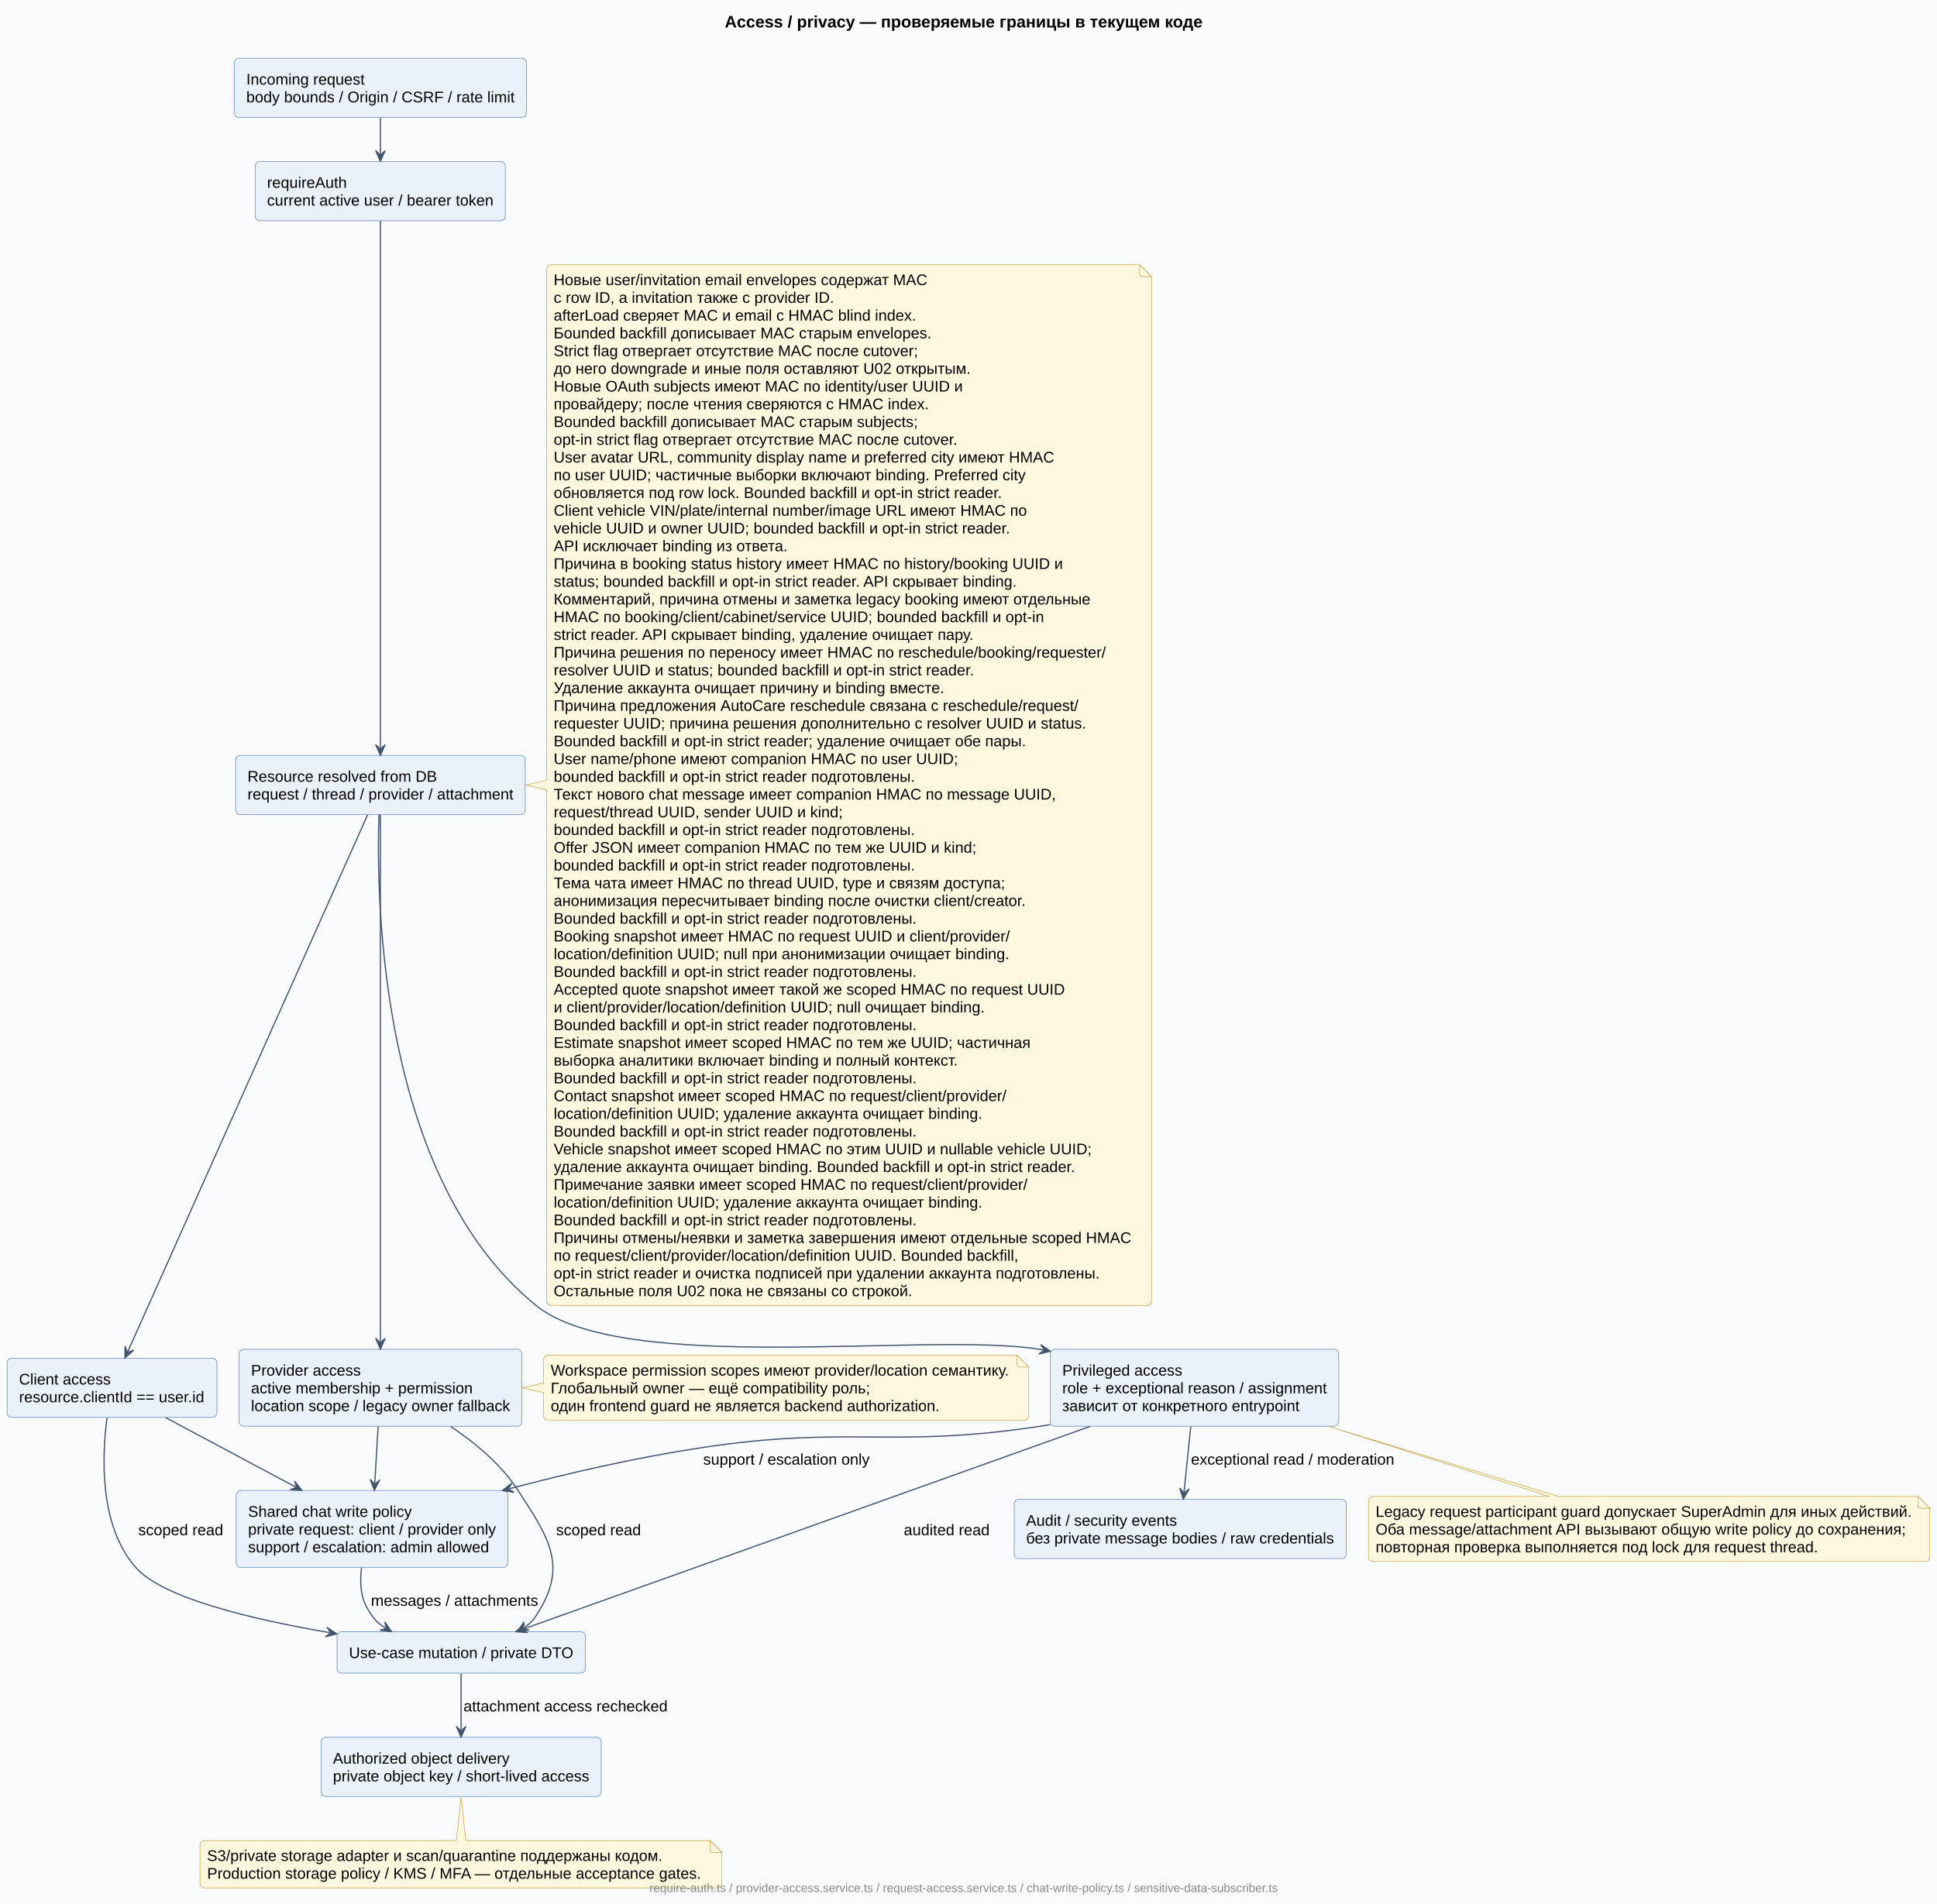
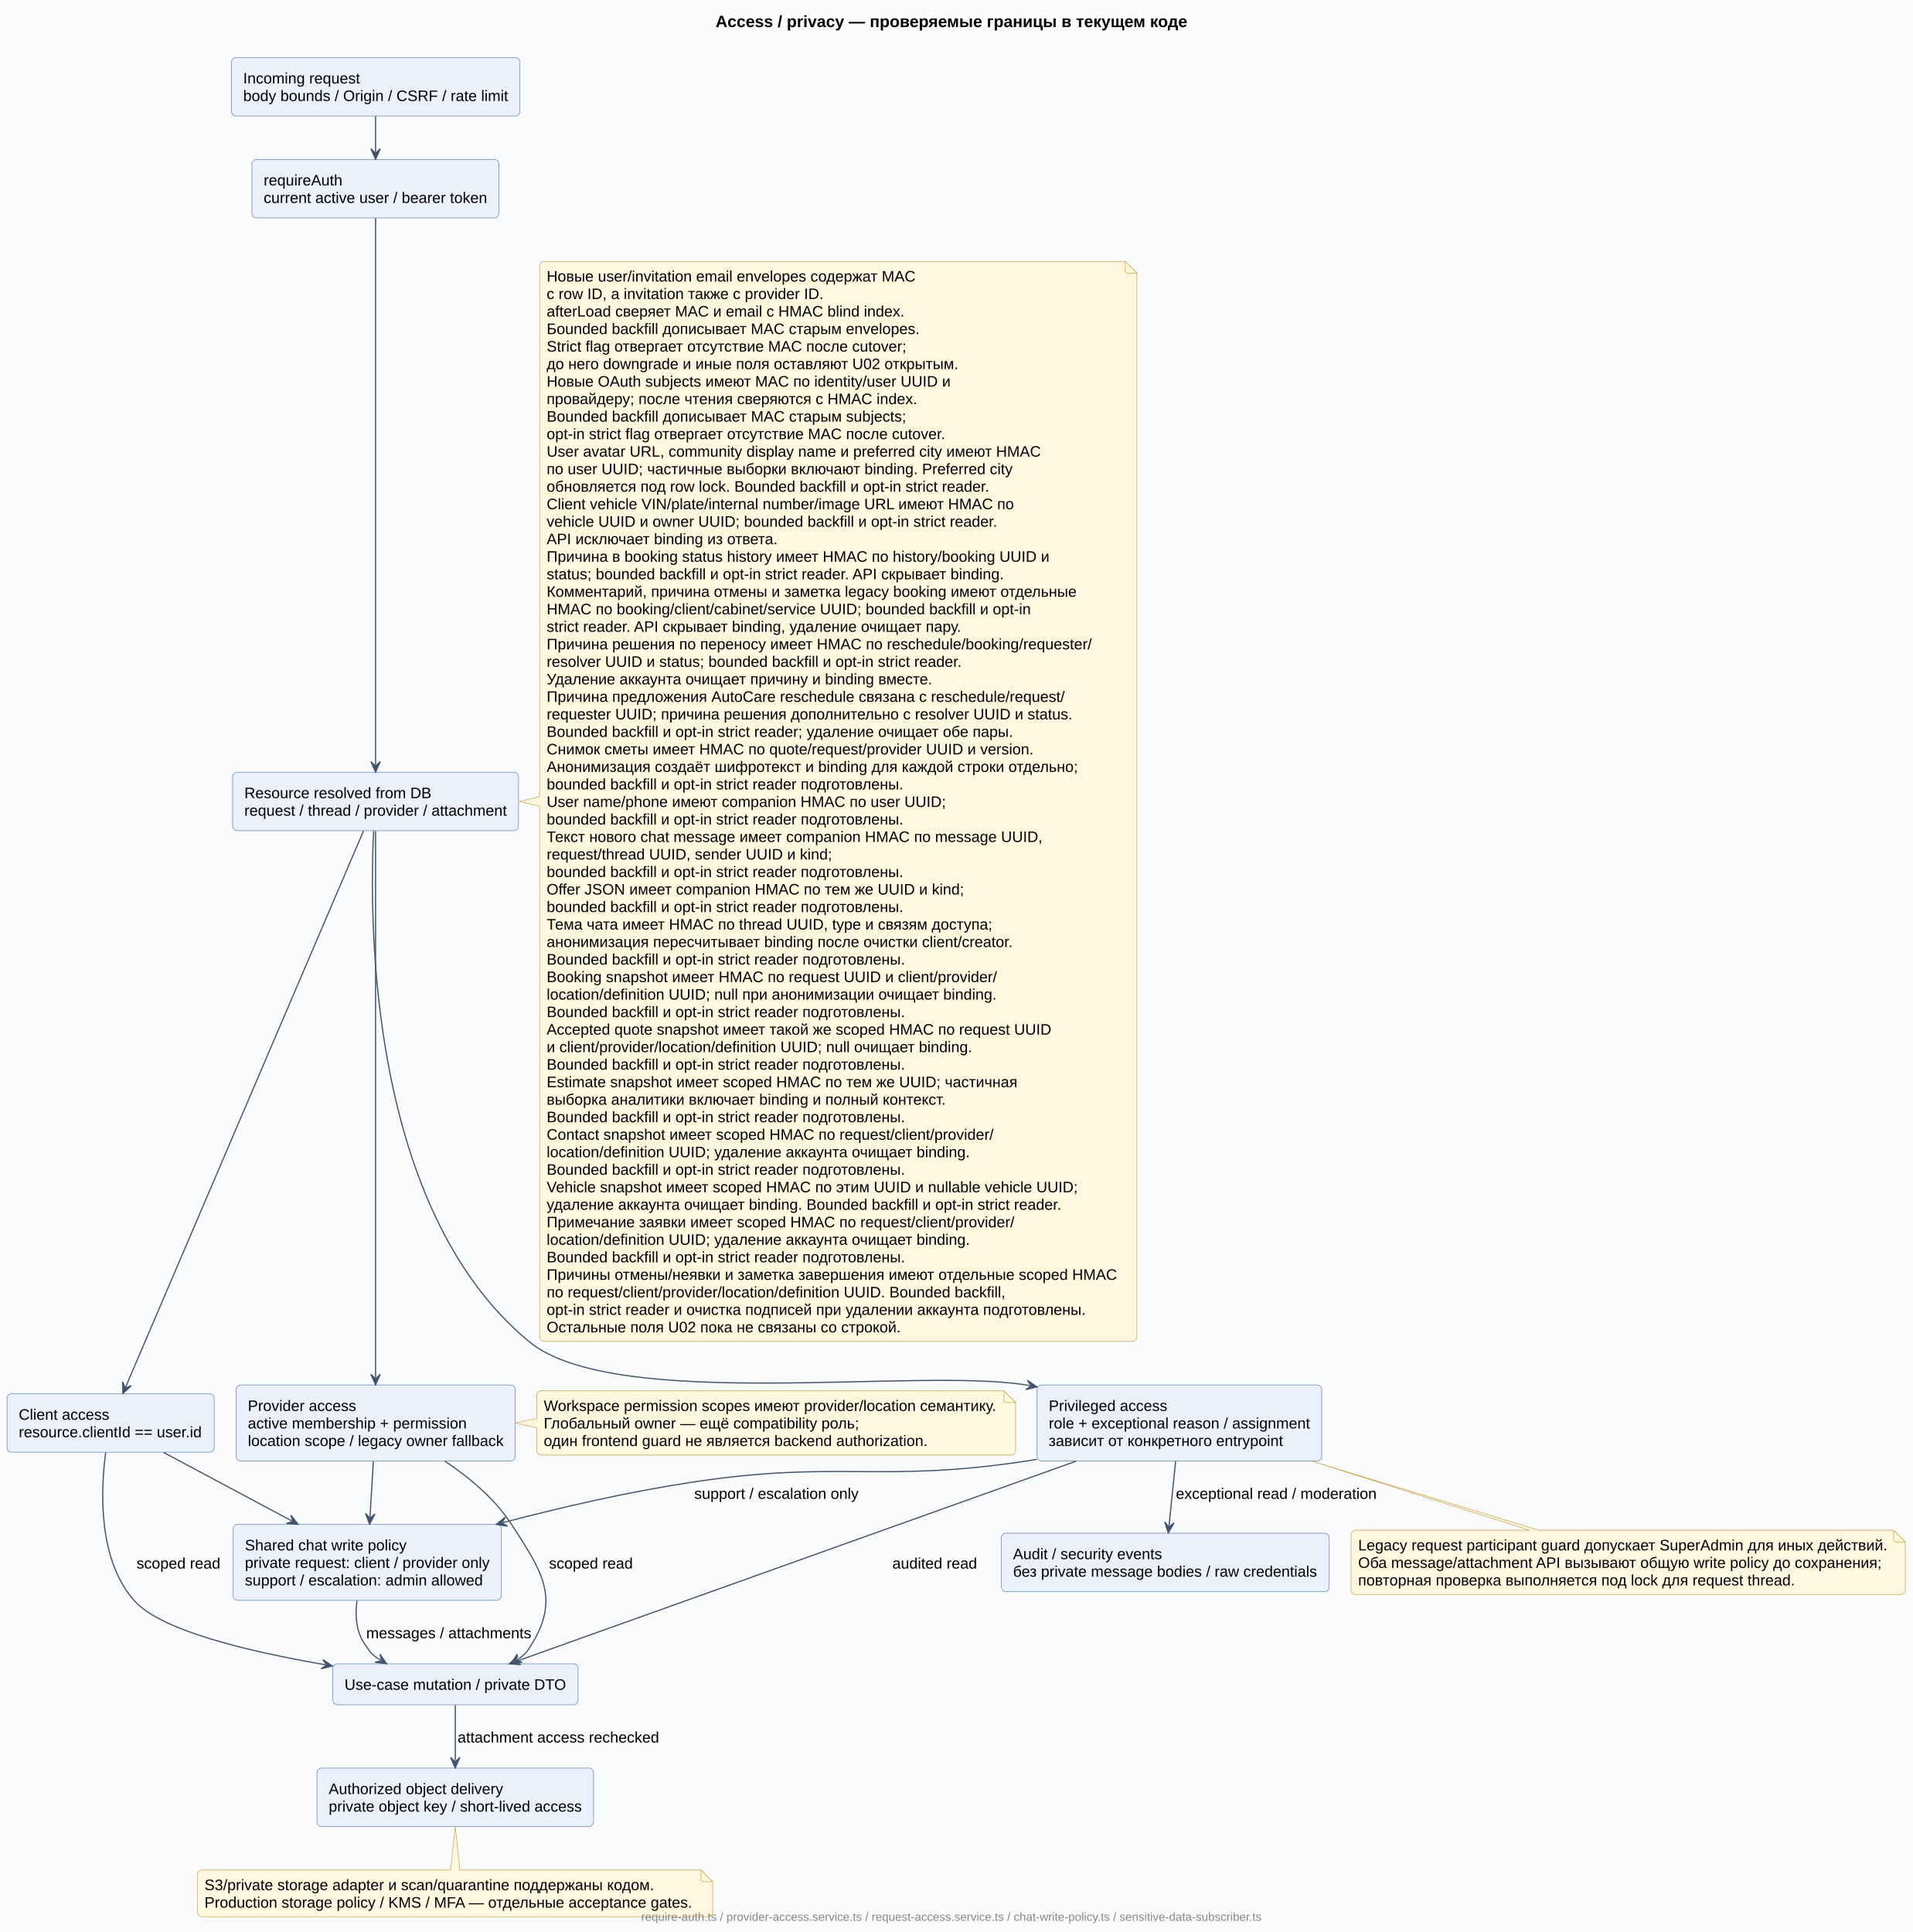
- <svg xmlns="http://www.w3.org/2000/svg" contentStyleType="text/css" data-diagram-type="DESCRIPTION" height="1604px" preserveAspectRatio="none" style="width:1632px;height:1604px;background:#FAFBFD;" version="1.1" viewBox="0 0 1632 1604" width="1632px" zoomAndPan="magnify">
+ <svg xmlns="http://www.w3.org/2000/svg" contentStyleType="text/css" data-diagram-type="DESCRIPTION" height="1649px" preserveAspectRatio="none" style="width:1632px;height:1649px;background:#FAFBFD;" version="1.1" viewBox="0 0 1632 1649" width="1632px" zoomAndPan="magnify">
  <defs />
  <g>
-     <rect fill="#FAFBFD" height="1604" style="stroke:none;stroke-width:1;" width="1632" x="0" y="0" />
+     <rect fill="#FAFBFD" height="1649" style="stroke:none;stroke-width:1;" width="1632" x="0" y="0" />
    <g class="title" data-source-line="2">
      <text fill="#000000" font-family="Arial" font-size="14" font-weight="bold" lengthAdjust="spacing" textLength="403.662" x="610.669" y="23.132">Access / privacy — проверяемые границы в текущем коде</text>
    </g>
    <g class="entity" data-qualified-name="Input" data-source-line="4" id="ent0002">
      <rect fill="#EAF1FB" height="49.898" rx="4" ry="4" style="stroke:#6585B5;stroke-width:0.5;" width="246.142" x="197.5" y="49.099" />
      <text fill="#000000" font-family="Arial" font-size="13" lengthAdjust="spacing" textLength="99.722" x="207.5" y="71.293">Incoming request</text>
      <text fill="#000000" font-family="Arial" font-size="13" lengthAdjust="spacing" textLength="226.142" x="207.5" y="86.241">body bounds / Origin / CSRF / rate limit</text>
    </g>
    <g class="entity" data-qualified-name="Auth" data-source-line="5" id="ent0003">
      <rect fill="#EAF1FB" height="49.898" rx="4" ry="4" style="stroke:#6585B5;stroke-width:0.5;" width="210.76" x="215" y="136.099" />
      <text fill="#000000" font-family="Arial" font-size="13" lengthAdjust="spacing" textLength="67.209" x="225" y="158.292">requireAuth</text>
      <text fill="#000000" font-family="Arial" font-size="13" lengthAdjust="spacing" textLength="190.76" x="225" y="173.241">current active user / bearer token</text>
    </g>
    <g class="entity" data-qualified-name="Resource" data-source-line="6" id="ent0004">
-       <rect fill="#EAF1FB" height="49.898" rx="4" ry="4" style="stroke:#6585B5;stroke-width:0.5;" width="244.009" x="198.5" y="636.599" />
-       <text fill="#000000" font-family="Arial" font-size="13" lengthAdjust="spacing" textLength="159.669" x="208.5" y="658.793">Resource resolved from DB</text>
-       <text fill="#000000" font-family="Arial" font-size="13" lengthAdjust="spacing" textLength="224.009" x="208.5" y="673.741">request / thread / provider / attachment</text>
+       <rect fill="#EAF1FB" height="49.898" rx="4" ry="4" style="stroke:#6585B5;stroke-width:0.5;" width="244.009" x="198.5" y="659.099" />
+       <text fill="#000000" font-family="Arial" font-size="13" lengthAdjust="spacing" textLength="159.669" x="208.5" y="681.293">Resource resolved from DB</text>
+       <text fill="#000000" font-family="Arial" font-size="13" lengthAdjust="spacing" textLength="224.009" x="208.5" y="696.241">request / thread / provider / attachment</text>
    </g>
    <g class="entity" data-qualified-name="Client" data-source-line="7" id="ent0005">
-       <rect fill="#EAF1FB" height="49.898" rx="4" ry="4" style="stroke:#6585B5;stroke-width:0.5;" width="176.806" x="6" y="1144.599" />
-       <text fill="#000000" font-family="Arial" font-size="13" lengthAdjust="spacing" textLength="77.308" x="16" y="1166.793">Client access</text>
-       <text fill="#000000" font-family="Arial" font-size="13" lengthAdjust="spacing" textLength="156.806" x="16" y="1181.741">resource.clientId == user.id</text>
+       <rect fill="#EAF1FB" height="49.898" rx="4" ry="4" style="stroke:#6585B5;stroke-width:0.5;" width="176.806" x="6" y="1189.599" />
+       <text fill="#000000" font-family="Arial" font-size="13" lengthAdjust="spacing" textLength="77.308" x="16" y="1211.793">Client access</text>
+       <text fill="#000000" font-family="Arial" font-size="13" lengthAdjust="spacing" textLength="156.806" x="16" y="1226.741">resource.clientId == user.id</text>
    </g>
    <g class="entity" data-qualified-name="Provider" data-source-line="8" id="ent0006">
-       <rect fill="#EAF1FB" height="64.846" rx="4" ry="4" style="stroke:#6585B5;stroke-width:0.5;" width="238.232" x="201.5" y="1137.099" />
-       <text fill="#000000" font-family="Arial" font-size="13" lengthAdjust="spacing" textLength="92.479" x="211.5" y="1159.293">Provider access</text>
-       <text fill="#000000" font-family="Arial" font-size="13" lengthAdjust="spacing" textLength="186.767" x="211.5" y="1174.241">active membership + permission</text>
-       <text fill="#000000" font-family="Arial" font-size="13" lengthAdjust="spacing" textLength="218.232" x="211.5" y="1189.19">location scope / legacy owner fallback</text>
+       <rect fill="#EAF1FB" height="64.846" rx="4" ry="4" style="stroke:#6585B5;stroke-width:0.5;" width="238.232" x="201.5" y="1182.099" />
+       <text fill="#000000" font-family="Arial" font-size="13" lengthAdjust="spacing" textLength="92.479" x="211.5" y="1204.293">Provider access</text>
+       <text fill="#000000" font-family="Arial" font-size="13" lengthAdjust="spacing" textLength="186.767" x="211.5" y="1219.241">active membership + permission</text>
+       <text fill="#000000" font-family="Arial" font-size="13" lengthAdjust="spacing" textLength="218.232" x="211.5" y="1234.19">location scope / legacy owner fallback</text>
    </g>
    <g class="entity" data-qualified-name="Admin" data-source-line="9" id="ent0007">
-       <rect fill="#EAF1FB" height="64.846" rx="4" ry="4" style="stroke:#6585B5;stroke-width:0.5;" width="242.936" x="885" y="1137.099" />
-       <text fill="#000000" font-family="Arial" font-size="13" lengthAdjust="spacing" textLength="101.156" x="895" y="1159.293">Privileged access</text>
-       <text fill="#000000" font-family="Arial" font-size="13" lengthAdjust="spacing" textLength="222.936" x="895" y="1174.241">role + exceptional reason / assignment</text>
-       <text fill="#000000" font-family="Arial" font-size="13" lengthAdjust="spacing" textLength="200.764" x="895" y="1189.19">зависит от конкретного entrypoint</text>
+       <rect fill="#EAF1FB" height="64.846" rx="4" ry="4" style="stroke:#6585B5;stroke-width:0.5;" width="242.936" x="885" y="1182.099" />
+       <text fill="#000000" font-family="Arial" font-size="13" lengthAdjust="spacing" textLength="101.156" x="895" y="1204.293">Privileged access</text>
+       <text fill="#000000" font-family="Arial" font-size="13" lengthAdjust="spacing" textLength="222.936" x="895" y="1219.241">role + exceptional reason / assignment</text>
+       <text fill="#000000" font-family="Arial" font-size="13" lengthAdjust="spacing" textLength="200.764" x="895" y="1234.19">зависит от конкретного entrypoint</text>
    </g>
    <g class="entity" data-qualified-name="ChatWrite" data-source-line="10" id="ent0008">
-       <rect fill="#EAF1FB" height="64.846" rx="4" ry="4" style="stroke:#6585B5;stroke-width:0.5;" width="228.825" x="199" y="1256.099" />
-       <text fill="#000000" font-family="Arial" font-size="13" lengthAdjust="spacing" textLength="138.011" x="209" y="1278.293">Shared chat write policy</text>
-       <text fill="#000000" font-family="Arial" font-size="13" lengthAdjust="spacing" textLength="208.825" x="209" y="1293.241">private request: client / provider only</text>
-       <text fill="#000000" font-family="Arial" font-size="13" lengthAdjust="spacing" textLength="203.061" x="209" y="1308.19">support / escalation: admin allowed</text>
+       <rect fill="#EAF1FB" height="64.846" rx="4" ry="4" style="stroke:#6585B5;stroke-width:0.5;" width="228.825" x="199" y="1301.099" />
+       <text fill="#000000" font-family="Arial" font-size="13" lengthAdjust="spacing" textLength="138.011" x="209" y="1323.293">Shared chat write policy</text>
+       <text fill="#000000" font-family="Arial" font-size="13" lengthAdjust="spacing" textLength="208.825" x="209" y="1338.241">private request: client / provider only</text>
+       <text fill="#000000" font-family="Arial" font-size="13" lengthAdjust="spacing" textLength="203.061" x="209" y="1353.19">support / escalation: admin allowed</text>
    </g>
    <g class="entity" data-qualified-name="Result" data-source-line="11" id="ent0009">
-       <rect fill="#EAF1FB" height="34.949" rx="4" ry="4" style="stroke:#6585B5;stroke-width:0.5;" width="209.287" x="284" y="1375.099" />
-       <text fill="#000000" font-family="Arial" font-size="13" lengthAdjust="spacing" textLength="189.287" x="294" y="1397.293">Use-case mutation / private DTO</text>
+       <rect fill="#EAF1FB" height="34.949" rx="4" ry="4" style="stroke:#6585B5;stroke-width:0.5;" width="209.287" x="284" y="1420.099" />
+       <text fill="#000000" font-family="Arial" font-size="13" lengthAdjust="spacing" textLength="189.287" x="294" y="1442.293">Use-case mutation / private DTO</text>
    </g>
    <g class="entity" data-qualified-name="Object" data-source-line="12" id="ent0010">
-       <rect fill="#EAF1FB" height="49.898" rx="4" ry="4" style="stroke:#6585B5;stroke-width:0.5;" width="236.036" x="270.5" y="1464.099" />
-       <text fill="#000000" font-family="Arial" font-size="13" lengthAdjust="spacing" textLength="148.859" x="280.5" y="1486.293">Authorized object delivery</text>
-       <text fill="#000000" font-family="Arial" font-size="13" lengthAdjust="spacing" textLength="216.036" x="280.5" y="1501.241">private object key / short-lived access</text>
+       <rect fill="#EAF1FB" height="49.898" rx="4" ry="4" style="stroke:#6585B5;stroke-width:0.5;" width="236.036" x="270.5" y="1509.099" />
+       <text fill="#000000" font-family="Arial" font-size="13" lengthAdjust="spacing" textLength="148.859" x="280.5" y="1531.293">Authorized object delivery</text>
+       <text fill="#000000" font-family="Arial" font-size="13" lengthAdjust="spacing" textLength="216.036" x="280.5" y="1546.241">private object key / short-lived access</text>
    </g>
    <g class="entity" data-qualified-name="Audit" data-source-line="13" id="ent0011">
-       <rect fill="#EAF1FB" height="49.898" rx="4" ry="4" style="stroke:#6585B5;stroke-width:0.5;" width="279.81" x="854.5" y="1263.599" />
-       <text fill="#000000" font-family="Arial" font-size="13" lengthAdjust="spacing" textLength="127.169" x="864.5" y="1285.793">Audit / security events</text>
-       <text fill="#000000" font-family="Arial" font-size="13" lengthAdjust="spacing" textLength="259.81" x="864.5" y="1300.741">без private message bodies / raw credentials</text>
+       <rect fill="#EAF1FB" height="49.898" rx="4" ry="4" style="stroke:#6585B5;stroke-width:0.5;" width="279.81" x="854.5" y="1308.599" />
+       <text fill="#000000" font-family="Arial" font-size="13" lengthAdjust="spacing" textLength="127.169" x="864.5" y="1330.793">Audit / security events</text>
+       <text fill="#000000" font-family="Arial" font-size="13" lengthAdjust="spacing" textLength="259.81" x="864.5" y="1345.741">без private message bodies / raw credentials</text>
    </g>
    <g class="entity" data-qualified-name="GMN26" data-source-line="29" id="ent0027">
-       <path d="M458,1146.099 L458,1165.599 L439.732,1169.599 L458,1173.599 L458,1192.945 A4,4 0 0 0 462,1196.945 L862.734,1196.945 A4,4 0 0 0 866.734,1192.945 L866.734,1152.099 L856.734,1142.099 L462,1142.099 A4,4 0 0 0 458,1146.099" fill="#FFF7DE" style="stroke:#C8A552;stroke-width:0.5;" />
-       <path d="M856.734,1142.099 L856.734,1150.099 A2,2 0 0 0 858.734,1152.099 L866.734,1152.099 L856.734,1142.099" fill="#FFF7DE" style="stroke:#C8A552;stroke-width:0.5;" />
-       <text fill="#000000" font-family="Arial" font-size="13" lengthAdjust="spacing" textLength="387.734" x="464" y="1159.293">Workspace permission scopes имеют provider/location семантику.</text>
-       <text fill="#000000" font-family="Arial" font-size="13" lengthAdjust="spacing" textLength="270.252" x="464" y="1174.241">Глобальный owner — ещё compatibility роль;</text>
-       <text fill="#000000" font-family="Arial" font-size="13" lengthAdjust="spacing" textLength="328.783" x="464" y="1189.19">один frontend guard не является backend authorization.</text>
+       <path d="M458,1191.099 L458,1210.599 L439.732,1214.599 L458,1218.599 L458,1237.945 A4,4 0 0 0 462,1241.945 L862.734,1241.945 A4,4 0 0 0 866.734,1237.945 L866.734,1197.099 L856.734,1187.099 L462,1187.099 A4,4 0 0 0 458,1191.099" fill="#FFF7DE" style="stroke:#C8A552;stroke-width:0.5;" />
+       <path d="M856.734,1187.099 L856.734,1195.099 A2,2 0 0 0 858.734,1197.099 L866.734,1197.099 L856.734,1187.099" fill="#FFF7DE" style="stroke:#C8A552;stroke-width:0.5;" />
+       <text fill="#000000" font-family="Arial" font-size="13" lengthAdjust="spacing" textLength="387.734" x="464" y="1204.293">Workspace permission scopes имеют provider/location семантику.</text>
+       <text fill="#000000" font-family="Arial" font-size="13" lengthAdjust="spacing" textLength="270.252" x="464" y="1219.241">Глобальный owner — ещё compatibility роль;</text>
+       <text fill="#000000" font-family="Arial" font-size="13" lengthAdjust="spacing" textLength="328.783" x="464" y="1234.19">один frontend guard не является backend authorization.</text>
    </g>
    <g class="entity" data-qualified-name="GMN29" data-source-line="34" id="ent0030">
-       <path d="M460.5,227.099 L460.5,657.599 L442.78,661.599 L460.5,665.599 L460.5,1096.125 A4,4 0 0 0 464.5,1100.125 L966.206,1100.125 A4,4 0 0 0 970.206,1096.125 L970.206,233.099 L960.206,223.099 L464.5,223.099 A4,4 0 0 0 460.5,227.099" fill="#FFF7DE" style="stroke:#C8A552;stroke-width:0.5;" />
+       <path d="M460.5,227.099 L460.5,680.099 L442.78,684.099 L460.5,688.099 L460.5,1140.971 A4,4 0 0 0 464.5,1144.971 L966.206,1144.971 A4,4 0 0 0 970.206,1140.971 L970.206,233.099 L960.206,223.099 L464.5,223.099 A4,4 0 0 0 460.5,227.099" fill="#FFF7DE" style="stroke:#C8A552;stroke-width:0.5;" />
      <path d="M960.206,223.099 L960.206,231.099 A2,2 0 0 0 962.206,233.099 L970.206,233.099 L960.206,223.099" fill="#FFF7DE" style="stroke:#C8A552;stroke-width:0.5;" />
      <text fill="#000000" font-family="Arial" font-size="13" lengthAdjust="spacing" textLength="315.244" x="466.5" y="240.292">Новые user/invitation email envelopes содержат MAC</text>
      <text fill="#000000" font-family="Arial" font-size="13" lengthAdjust="spacing" textLength="236.368" x="466.5" y="255.241">с row ID, а invitation также с provider ID.</text>
      <text fill="#000000" font-family="Arial" font-size="13" lengthAdjust="spacing" textLength="306.065" x="466.5" y="270.19">afterLoad сверяет MAC и email с HMAC blind index.</text>
      <text fill="#000000" font-family="Arial" font-size="13" lengthAdjust="spacing" textLength="318.951" x="466.5" y="285.139">Бounded backfill дописывает MAC старым envelopes.</text>
      <text fill="#000000" font-family="Arial" font-size="13" lengthAdjust="spacing" textLength="308.655" x="466.5" y="300.087">Strict flag отвергает отсутствие MAC после cutover;</text>
      <text fill="#000000" font-family="Arial" font-size="13" lengthAdjust="spacing" textLength="352.879" x="466.5" y="315.036">до него downgrade и иные поля оставляют U02 открытым.</text>
      <text fill="#000000" font-family="Arial" font-size="13" lengthAdjust="spacing" textLength="344.957" x="466.5" y="329.985">Новые OAuth subjects имеют MAC по identity/user UUID и</text>
      <text fill="#000000" font-family="Arial" font-size="13" lengthAdjust="spacing" textLength="317.364" x="466.5" y="344.934">провайдеру; после чтения сверяются с HMAC index.</text>
      <text fill="#000000" font-family="Arial" font-size="13" lengthAdjust="spacing" textLength="307.512" x="466.5" y="359.882">Bounded backfill дописывает MAC старым subjects;</text>
      <text fill="#000000" font-family="Arial" font-size="13" lengthAdjust="spacing" textLength="342.615" x="466.5" y="374.831">opt-in strict flag отвергает отсутствие MAC после cutover.</text>
      <text fill="#000000" font-family="Arial" font-size="13" lengthAdjust="spacing" textLength="422.068" x="466.5" y="389.78">User avatar URL, community display name и preferred city имеют HMAC</text>
      <text fill="#000000" font-family="Arial" font-size="13" lengthAdjust="spacing" textLength="398.055" x="466.5" y="404.728">по user UUID; частичные выборки включают binding. Preferred city</text>
      <text fill="#000000" font-family="Arial" font-size="13" lengthAdjust="spacing" textLength="379.577" x="466.5" y="419.677">обновляется под row lock. Bounded backfill и opt-in strict reader.</text>
      <text fill="#000000" font-family="Arial" font-size="13" lengthAdjust="spacing" textLength="399.49" x="466.5" y="434.626">Client vehicle VIN/plate/internal number/image URL имеют HMAC по</text>
      <text fill="#000000" font-family="Arial" font-size="13" lengthAdjust="spacing" textLength="385.176" x="466.5" y="449.575">vehicle UUID и owner UUID; bounded backfill и opt-in strict reader.</text>
      <text fill="#000000" font-family="Arial" font-size="13" lengthAdjust="spacing" textLength="198.637" x="466.5" y="464.523">API исключает binding из ответа.</text>
      <text fill="#000000" font-family="Arial" font-size="13" lengthAdjust="spacing" textLength="429.451" x="466.5" y="479.472">Причина в booking status history имеет HMAC по history/booking UUID и</text>
      <text fill="#000000" font-family="Arial" font-size="13" lengthAdjust="spacing" textLength="392.133" x="466.5" y="494.421">status; bounded backfill и opt-in strict reader. API скрывает binding.</text>
      <text fill="#000000" font-family="Arial" font-size="13" lengthAdjust="spacing" textLength="454.232" x="466.5" y="509.37">Комментарий, причина отмены и заметка legacy booking имеют отдельные</text>
      <text fill="#000000" font-family="Arial" font-size="13" lengthAdjust="spacing" textLength="413.163" x="466.5" y="524.318">HMAC по booking/client/cabinet/service UUID; bounded backfill и opt-in</text>
      <text fill="#000000" font-family="Arial" font-size="13" lengthAdjust="spacing" textLength="358.274" x="466.5" y="539.267">strict reader. API скрывает binding, удаление очищает пару.</text>
      <text fill="#000000" font-family="Arial" font-size="13" lengthAdjust="spacing" textLength="465.62" x="466.5" y="554.216">Причина решения по переносу имеет HMAC по reschedule/booking/requester/</text>
      <text fill="#000000" font-family="Arial" font-size="13" lengthAdjust="spacing" textLength="354.834" x="466.5" y="569.165">resolver UUID и status; bounded backfill и opt-in strict reader.</text>
      <text fill="#000000" font-family="Arial" font-size="13" lengthAdjust="spacing" textLength="331.106" x="466.5" y="584.113">Удаление аккаунта очищает причину и binding вместе.</text>
      <text fill="#000000" font-family="Arial" font-size="13" lengthAdjust="spacing" textLength="442.502" x="466.5" y="599.062">Причина предложения AutoCare reschedule связана с reschedule/request/</text>
      <text fill="#000000" font-family="Arial" font-size="13" lengthAdjust="spacing" textLength="449.522" x="466.5" y="614.011">requester UUID; причина решения дополнительно с resolver UUID и status.</text>
      <text fill="#000000" font-family="Arial" font-size="13" lengthAdjust="spacing" textLength="399.242" x="466.5" y="628.96">Bounded backfill и opt-in strict reader; удаление очищает обе пары.</text>
-       <text fill="#000000" font-family="Arial" font-size="13" lengthAdjust="spacing" textLength="340.964" x="466.5" y="643.908">User name/phone имеют companion HMAC по user UUID;</text>
-       <text fill="#000000" font-family="Arial" font-size="13" lengthAdjust="spacing" textLength="305.684" x="466.5" y="658.857">bounded backfill и opt-in strict reader подготовлены.</text>
-       <text fill="#000000" font-family="Arial" font-size="13" lengthAdjust="spacing" textLength="424.55" x="466.5" y="673.806">Текст нового chat message имеет companion HMAC по message UUID,</text>
-       <text fill="#000000" font-family="Arial" font-size="13" lengthAdjust="spacing" textLength="243.528" x="466.5" y="688.754">request/thread UUID, sender UUID и kind;</text>
+       <text fill="#000000" font-family="Arial" font-size="13" lengthAdjust="spacing" textLength="416.343" x="466.5" y="643.908">Снимок сметы имеет HMAC по quote/request/provider UUID и version.</text>
+       <text fill="#000000" font-family="Arial" font-size="13" lengthAdjust="spacing" textLength="454.746" x="466.5" y="658.857">Анонимизация создаёт шифротекст и binding для каждой строки отдельно;</text>
+       <text fill="#000000" font-family="Arial" font-size="13" lengthAdjust="spacing" textLength="305.684" x="466.5" y="673.806">bounded backfill и opt-in strict reader подготовлены.</text>
+       <text fill="#000000" font-family="Arial" font-size="13" lengthAdjust="spacing" textLength="340.964" x="466.5" y="688.754">User name/phone имеют companion HMAC по user UUID;</text>
      <text fill="#000000" font-family="Arial" font-size="13" lengthAdjust="spacing" textLength="305.684" x="466.5" y="703.703">bounded backfill и opt-in strict reader подготовлены.</text>
-       <text fill="#000000" font-family="Arial" font-size="13" lengthAdjust="spacing" textLength="356.986" x="466.5" y="718.652">Offer JSON имеет companion HMAC по тем же UUID и kind;</text>
-       <text fill="#000000" font-family="Arial" font-size="13" lengthAdjust="spacing" textLength="305.684" x="466.5" y="733.601">bounded backfill и opt-in strict reader подготовлены.</text>
-       <text fill="#000000" font-family="Arial" font-size="13" lengthAdjust="spacing" textLength="381.919" x="466.5" y="748.549">Тема чата имеет HMAC по thread UUID, type и связям доступа;</text>
-       <text fill="#000000" font-family="Arial" font-size="13" lengthAdjust="spacing" textLength="399.369" x="466.5" y="763.498">анонимизация пересчитывает binding после очистки client/creator.</text>
-       <text fill="#000000" font-family="Arial" font-size="13" lengthAdjust="spacing" textLength="307.125" x="466.5" y="778.447">Bounded backfill и opt-in strict reader подготовлены.</text>
-       <text fill="#000000" font-family="Arial" font-size="13" lengthAdjust="spacing" textLength="384.731" x="466.5" y="793.395">Booking snapshot имеет HMAC по request UUID и client/provider/</text>
-       <text fill="#000000" font-family="Arial" font-size="13" lengthAdjust="spacing" textLength="384.636" x="466.5" y="808.344">location/definition UUID; null при анонимизации очищает binding.</text>
+       <text fill="#000000" font-family="Arial" font-size="13" lengthAdjust="spacing" textLength="424.55" x="466.5" y="718.652">Текст нового chat message имеет companion HMAC по message UUID,</text>
+       <text fill="#000000" font-family="Arial" font-size="13" lengthAdjust="spacing" textLength="243.528" x="466.5" y="733.601">request/thread UUID, sender UUID и kind;</text>
+       <text fill="#000000" font-family="Arial" font-size="13" lengthAdjust="spacing" textLength="305.684" x="466.5" y="748.549">bounded backfill и opt-in strict reader подготовлены.</text>
+       <text fill="#000000" font-family="Arial" font-size="13" lengthAdjust="spacing" textLength="356.986" x="466.5" y="763.498">Offer JSON имеет companion HMAC по тем же UUID и kind;</text>
+       <text fill="#000000" font-family="Arial" font-size="13" lengthAdjust="spacing" textLength="305.684" x="466.5" y="778.447">bounded backfill и opt-in strict reader подготовлены.</text>
+       <text fill="#000000" font-family="Arial" font-size="13" lengthAdjust="spacing" textLength="381.919" x="466.5" y="793.395">Тема чата имеет HMAC по thread UUID, type и связям доступа;</text>
+       <text fill="#000000" font-family="Arial" font-size="13" lengthAdjust="spacing" textLength="399.369" x="466.5" y="808.344">анонимизация пересчитывает binding после очистки client/creator.</text>
      <text fill="#000000" font-family="Arial" font-size="13" lengthAdjust="spacing" textLength="307.125" x="466.5" y="823.293">Bounded backfill и opt-in strict reader подготовлены.</text>
-       <text fill="#000000" font-family="Arial" font-size="13" lengthAdjust="spacing" textLength="431.12" x="466.5" y="838.242">Accepted quote snapshot имеет такой же scoped HMAC по request UUID</text>
-       <text fill="#000000" font-family="Arial" font-size="13" lengthAdjust="spacing" textLength="363.854" x="466.5" y="853.19">и client/provider/location/definition UUID; null очищает binding.</text>
+       <text fill="#000000" font-family="Arial" font-size="13" lengthAdjust="spacing" textLength="384.731" x="466.5" y="838.242">Booking snapshot имеет HMAC по request UUID и client/provider/</text>
+       <text fill="#000000" font-family="Arial" font-size="13" lengthAdjust="spacing" textLength="384.636" x="466.5" y="853.19">location/definition UUID; null при анонимизации очищает binding.</text>
      <text fill="#000000" font-family="Arial" font-size="13" lengthAdjust="spacing" textLength="307.125" x="466.5" y="868.139">Bounded backfill и opt-in strict reader подготовлены.</text>
-       <text fill="#000000" font-family="Arial" font-size="13" lengthAdjust="spacing" textLength="402.295" x="466.5" y="883.088">Estimate snapshot имеет scoped HMAC по тем же UUID; частичная</text>
-       <text fill="#000000" font-family="Arial" font-size="13" lengthAdjust="spacing" textLength="342.373" x="466.5" y="898.037">выборка аналитики включает binding и полный контекст.</text>
+       <text fill="#000000" font-family="Arial" font-size="13" lengthAdjust="spacing" textLength="431.12" x="466.5" y="883.088">Accepted quote snapshot имеет такой же scoped HMAC по request UUID</text>
+       <text fill="#000000" font-family="Arial" font-size="13" lengthAdjust="spacing" textLength="363.854" x="466.5" y="898.037">и client/provider/location/definition UUID; null очищает binding.</text>
      <text fill="#000000" font-family="Arial" font-size="13" lengthAdjust="spacing" textLength="307.125" x="466.5" y="912.985">Bounded backfill и opt-in strict reader подготовлены.</text>
-       <text fill="#000000" font-family="Arial" font-size="13" lengthAdjust="spacing" textLength="381.824" x="466.5" y="927.934">Contact snapshot имеет scoped HMAC по request/client/provider/</text>
-       <text fill="#000000" font-family="Arial" font-size="13" lengthAdjust="spacing" textLength="362.318" x="466.5" y="942.883">location/definition UUID; удаление аккаунта очищает binding.</text>
+       <text fill="#000000" font-family="Arial" font-size="13" lengthAdjust="spacing" textLength="402.295" x="466.5" y="927.934">Estimate snapshot имеет scoped HMAC по тем же UUID; частичная</text>
+       <text fill="#000000" font-family="Arial" font-size="13" lengthAdjust="spacing" textLength="342.373" x="466.5" y="942.883">выборка аналитики включает binding и полный контекст.</text>
      <text fill="#000000" font-family="Arial" font-size="13" lengthAdjust="spacing" textLength="307.125" x="466.5" y="957.832">Bounded backfill и opt-in strict reader подготовлены.</text>
-       <text fill="#000000" font-family="Arial" font-size="13" lengthAdjust="spacing" textLength="454.702" x="466.5" y="972.78">Vehicle snapshot имеет scoped HMAC по этим UUID и nullable vehicle UUID;</text>
-       <text fill="#000000" font-family="Arial" font-size="13" lengthAdjust="spacing" textLength="441.118" x="466.5" y="987.729">удаление аккаунта очищает binding. Bounded backfill и opt-in strict reader.</text>
-       <text fill="#000000" font-family="Arial" font-size="13" lengthAdjust="spacing" textLength="400.023" x="466.5" y="1002.678">Примечание заявки имеет scoped HMAC по request/client/provider/</text>
-       <text fill="#000000" font-family="Arial" font-size="13" lengthAdjust="spacing" textLength="362.318" x="466.5" y="1017.626">location/definition UUID; удаление аккаунта очищает binding.</text>
-       <text fill="#000000" font-family="Arial" font-size="13" lengthAdjust="spacing" textLength="307.125" x="466.5" y="1032.575">Bounded backfill и opt-in strict reader подготовлены.</text>
-       <text fill="#000000" font-family="Arial" font-size="13" lengthAdjust="spacing" textLength="488.706" x="466.5" y="1047.524">Причины отмены/неявки и заметка завершения имеют отдельные scoped HMAC</text>
-       <text fill="#000000" font-family="Arial" font-size="13" lengthAdjust="spacing" textLength="391.473" x="466.5" y="1062.473">по request/client/provider/location/definition UUID. Bounded backfill,</text>
-       <text fill="#000000" font-family="Arial" font-size="13" lengthAdjust="spacing" textLength="462.021" x="466.5" y="1077.421">opt-in strict reader и очистка подписей при удалении аккаунта подготовлены.</text>
-       <text fill="#000000" font-family="Arial" font-size="13" lengthAdjust="spacing" textLength="302.123" x="466.5" y="1092.37">Остальные поля U02 пока не связаны со строкой.</text>
-     </g>
-     <g class="entity" data-qualified-name="GMN32" data-source-line="94" id="ent0033">
-       <path d="M1153,1265.099 L1153,1311.945 A4,4 0 0 0 1157,1315.945 L1621.966,1315.945 A4,4 0 0 0 1625.966,1311.945 L1625.966,1271.099 L1615.966,1261.099 L1313.318,1261.099 L1119.457,1202.107 L1305.318,1261.099 L1157,1261.099 A4,4 0 0 0 1153,1265.099" fill="#FFF7DE" style="stroke:#C8A552;stroke-width:0.5;" />
-       <path d="M1615.966,1261.099 L1615.966,1269.099 A2,2 0 0 0 1617.966,1271.099 L1625.966,1271.099 L1615.966,1261.099" fill="#FFF7DE" style="stroke:#C8A552;stroke-width:0.5;" />
-       <text fill="#000000" font-family="Arial" font-size="13" lengthAdjust="spacing" textLength="451.966" x="1159" y="1278.293">Legacy request participant guard допускает SuperAdmin для иных действий.</text>
-       <text fill="#000000" font-family="Arial" font-size="13" lengthAdjust="spacing" textLength="448.018" x="1159" y="1293.241">Оба message/attachment API вызывают общую write policy до сохранения;</text>
-       <text fill="#000000" font-family="Arial" font-size="13" lengthAdjust="spacing" textLength="374.169" x="1159" y="1308.19">повторная проверка выполняется под lock для request thread.</text>
-     </g>
-     <g class="entity" data-qualified-name="GMN35" data-source-line="99" id="ent0036">
-       <path d="M168.5,1555.099 L168.5,1586.996 A4,4 0 0 0 172.5,1590.996 L604.217,1590.996 A4,4 0 0 0 608.217,1586.996 L608.217,1561.099 L598.217,1551.099 L392.5,1551.099 L388.5,1514.101 L384.5,1551.099 L172.5,1551.099 A4,4 0 0 0 168.5,1555.099" fill="#FFF7DE" style="stroke:#C8A552;stroke-width:0.5;" />
-       <path d="M598.217,1551.099 L598.217,1559.099 A2,2 0 0 0 600.217,1561.099 L608.217,1561.099 L598.217,1551.099" fill="#FFF7DE" style="stroke:#C8A552;stroke-width:0.5;" />
-       <text fill="#000000" font-family="Arial" font-size="13" lengthAdjust="spacing" textLength="384.059" x="174.5" y="1568.293">S3/private storage adapter и scan/quarantine поддержаны кодом.</text>
-       <text fill="#000000" font-family="Arial" font-size="13" lengthAdjust="spacing" textLength="418.717" x="174.5" y="1583.241">Production storage policy / KMS / MFA — отдельные acceptance gates.</text>
+       <text fill="#000000" font-family="Arial" font-size="13" lengthAdjust="spacing" textLength="381.824" x="466.5" y="972.78">Contact snapshot имеет scoped HMAC по request/client/provider/</text>
+       <text fill="#000000" font-family="Arial" font-size="13" lengthAdjust="spacing" textLength="362.318" x="466.5" y="987.729">location/definition UUID; удаление аккаунта очищает binding.</text>
+       <text fill="#000000" font-family="Arial" font-size="13" lengthAdjust="spacing" textLength="307.125" x="466.5" y="1002.678">Bounded backfill и opt-in strict reader подготовлены.</text>
+       <text fill="#000000" font-family="Arial" font-size="13" lengthAdjust="spacing" textLength="454.702" x="466.5" y="1017.626">Vehicle snapshot имеет scoped HMAC по этим UUID и nullable vehicle UUID;</text>
+       <text fill="#000000" font-family="Arial" font-size="13" lengthAdjust="spacing" textLength="441.118" x="466.5" y="1032.575">удаление аккаунта очищает binding. Bounded backfill и opt-in strict reader.</text>
+       <text fill="#000000" font-family="Arial" font-size="13" lengthAdjust="spacing" textLength="400.023" x="466.5" y="1047.524">Примечание заявки имеет scoped HMAC по request/client/provider/</text>
+       <text fill="#000000" font-family="Arial" font-size="13" lengthAdjust="spacing" textLength="362.318" x="466.5" y="1062.473">location/definition UUID; удаление аккаунта очищает binding.</text>
+       <text fill="#000000" font-family="Arial" font-size="13" lengthAdjust="spacing" textLength="307.125" x="466.5" y="1077.421">Bounded backfill и opt-in strict reader подготовлены.</text>
+       <text fill="#000000" font-family="Arial" font-size="13" lengthAdjust="spacing" textLength="488.706" x="466.5" y="1092.37">Причины отмены/неявки и заметка завершения имеют отдельные scoped HMAC</text>
+       <text fill="#000000" font-family="Arial" font-size="13" lengthAdjust="spacing" textLength="391.473" x="466.5" y="1107.319">по request/client/provider/location/definition UUID. Bounded backfill,</text>
+       <text fill="#000000" font-family="Arial" font-size="13" lengthAdjust="spacing" textLength="462.021" x="466.5" y="1122.268">opt-in strict reader и очистка подписей при удалении аккаунта подготовлены.</text>
+       <text fill="#000000" font-family="Arial" font-size="13" lengthAdjust="spacing" textLength="302.123" x="466.5" y="1137.216">Остальные поля U02 пока не связаны со строкой.</text>
+     </g>
+     <g class="entity" data-qualified-name="GMN32" data-source-line="97" id="ent0033">
+       <path d="M1153,1310.099 L1153,1356.945 A4,4 0 0 0 1157,1360.945 L1621.966,1360.945 A4,4 0 0 0 1625.966,1356.945 L1625.966,1316.099 L1615.966,1306.099 L1313.318,1306.099 L1119.457,1247.107 L1305.318,1306.099 L1157,1306.099 A4,4 0 0 0 1153,1310.099" fill="#FFF7DE" style="stroke:#C8A552;stroke-width:0.5;" />
+       <path d="M1615.966,1306.099 L1615.966,1314.099 A2,2 0 0 0 1617.966,1316.099 L1625.966,1316.099 L1615.966,1306.099" fill="#FFF7DE" style="stroke:#C8A552;stroke-width:0.5;" />
+       <text fill="#000000" font-family="Arial" font-size="13" lengthAdjust="spacing" textLength="451.966" x="1159" y="1323.293">Legacy request participant guard допускает SuperAdmin для иных действий.</text>
+       <text fill="#000000" font-family="Arial" font-size="13" lengthAdjust="spacing" textLength="448.018" x="1159" y="1338.241">Оба message/attachment API вызывают общую write policy до сохранения;</text>
+       <text fill="#000000" font-family="Arial" font-size="13" lengthAdjust="spacing" textLength="374.169" x="1159" y="1353.19">повторная проверка выполняется под lock для request thread.</text>
+     </g>
+     <g class="entity" data-qualified-name="GMN35" data-source-line="102" id="ent0036">
+       <path d="M168.5,1600.099 L168.5,1631.996 A4,4 0 0 0 172.5,1635.996 L604.217,1635.996 A4,4 0 0 0 608.217,1631.996 L608.217,1606.099 L598.217,1596.099 L392.5,1596.099 L388.5,1559.101 L384.5,1596.099 L172.5,1596.099 A4,4 0 0 0 168.5,1600.099" fill="#FFF7DE" style="stroke:#C8A552;stroke-width:0.5;" />
+       <path d="M598.217,1596.099 L598.217,1604.099 A2,2 0 0 0 600.217,1606.099 L608.217,1606.099 L598.217,1596.099" fill="#FFF7DE" style="stroke:#C8A552;stroke-width:0.5;" />
+       <text fill="#000000" font-family="Arial" font-size="13" lengthAdjust="spacing" textLength="384.059" x="174.5" y="1613.293">S3/private storage adapter и scan/quarantine поддержаны кодом.</text>
+       <text fill="#000000" font-family="Arial" font-size="13" lengthAdjust="spacing" textLength="418.717" x="174.5" y="1628.241">Production storage policy / KMS / MFA — отдельные acceptance gates.</text>
    </g>
    <g class="link" data-entity-1="ent0002" data-entity-2="ent0003" data-link-type="dependency" id="lnk12">
      <polygon fill="#42536D" points="320.5,135.908,324.5,126.908,320.5,130.908,316.5,126.908,320.5,135.908" style="stroke:#42536D;stroke-width:1;" />
      <path d="M320.5,99.229 C320.5,110.714 320.5,118.415 320.5,129.908" fill="none" style="stroke:#42536D;stroke-width:1;" />
    </g>
    <g class="link" data-entity-1="ent0003" data-entity-2="ent0004" data-link-type="dependency" id="lnk13">
-       <polygon fill="#42536D" points="320.5,636.505,324.5,627.505,320.5,631.505,316.5,627.505,320.5,636.505" style="stroke:#42536D;stroke-width:1;" />
-       <path d="M320.5,186.142 C320.5,270.452 320.5,546.117 320.5,630.505" fill="none" style="stroke:#42536D;stroke-width:1;" />
+       <polygon fill="#42536D" points="320.5,658.971,324.5,649.971,320.5,653.971,316.5,649.971,320.5,658.971" style="stroke:#42536D;stroke-width:1;" />
+       <path d="M320.5,186.183 C320.5,273.338 320.5,565.744 320.5,652.971" fill="none" style="stroke:#42536D;stroke-width:1;" />
    </g>
    <g class="link" data-entity-1="ent0004" data-entity-2="ent0005" data-link-type="dependency" id="lnk14">
-       <polygon fill="#42536D" points="105.314,1144.386,112.637,1137.8,107.353,1139.821,105.332,1134.537,105.314,1144.386" style="stroke:#42536D;stroke-width:1;" />
-       <path d="M309.752,686.664 C271.68,771.903 145.936,1053.437 107.761,1138.908" fill="none" style="stroke:#42536D;stroke-width:1;" />
+       <polygon fill="#42536D" points="104.859,1189.375,112.075,1182.673,106.824,1184.778,104.719,1179.527,104.859,1189.375" style="stroke:#42536D;stroke-width:1;" />
+       <path d="M310.202,709.181 C272.553,797.224 144.966,1095.585 107.218,1183.859" fill="none" style="stroke:#42536D;stroke-width:1;" />
    </g>
    <g class="link" data-entity-1="ent0004" data-entity-2="ent0006" data-link-type="dependency" id="lnk15">
-       <polygon fill="#42536D" points="320.5,1136.843,324.5,1127.843,320.5,1131.843,316.5,1127.843,320.5,1136.843" style="stroke:#42536D;stroke-width:1;" />
-       <path d="M320.5,686.664 C320.5,769.546 320.5,1037.198 320.5,1130.843" fill="none" style="stroke:#42536D;stroke-width:1;" />
+       <polygon fill="#42536D" points="320.5,1181.948,324.5,1172.948,320.5,1176.948,316.5,1172.948,320.5,1181.948" style="stroke:#42536D;stroke-width:1;" />
+       <path d="M320.5,709.181 C320.5,794.901 320.5,1079.221 320.5,1175.948" fill="none" style="stroke:#42536D;stroke-width:1;" />
    </g>
    <g class="link" data-entity-1="ent0004" data-entity-2="ent0007" data-link-type="dependency" id="lnk16">
-       <polygon fill="#42536D" points="884.944,1138.719,876.794,1133.19,880.023,1137.834,875.379,1141.064,884.944,1138.719" style="stroke:#42536D;stroke-width:1;" />
-       <path d="M319.254,686.72 C316.83,761.947 320.704,993.58 451.5,1100.099 C524.837,1159.824 782.151,1121.889 875.5,1137.099 C878.617,1137.606 875.864,1137.087 879.039,1137.658" fill="none" style="stroke:#42536D;stroke-width:1;" />
+       <polygon fill="#42536D" points="884.944,1183.719,876.794,1178.19,880.023,1182.834,875.379,1186.064,884.944,1183.719" style="stroke:#42536D;stroke-width:1;" />
+       <path d="M318.843,709.317 C314.996,787.104 314.634,1032.092 451.5,1145.099 C524.433,1205.317 782.151,1166.889 875.5,1182.099 C878.617,1182.606 875.864,1182.087 879.039,1182.658" fill="none" style="stroke:#42536D;stroke-width:1;" />
    </g>
    <g class="link" data-entity-1="ent0005" data-entity-2="ent0009" data-link-type="dependency" id="lnk17">
-       <polygon fill="#42536D" points="283.674,1376.948,275.487,1371.474,278.747,1376.097,274.124,1379.357,283.674,1376.948" style="stroke:#42536D;stroke-width:1;" />
-       <path d="M90.194,1194.778 C85.833,1227.611 83.543,1286.195 114.5,1321.099 C137.192,1346.684 210.356,1364.273 277.762,1375.926" fill="none" style="stroke:#42536D;stroke-width:1;" />
-       <text fill="#000000" font-family="Arial" font-size="13" lengthAdjust="spacing" textLength="71.551" x="116.5" y="1293.793">scoped read</text>
+       <polygon fill="#42536D" points="283.674,1421.948,275.487,1416.474,278.747,1421.097,274.124,1424.357,283.674,1421.948" style="stroke:#42536D;stroke-width:1;" />
+       <path d="M90.194,1239.778 C85.833,1272.611 83.543,1331.195 114.5,1366.099 C137.192,1391.684 210.356,1409.273 277.762,1420.926" fill="none" style="stroke:#42536D;stroke-width:1;" />
+       <text fill="#000000" font-family="Arial" font-size="13" lengthAdjust="spacing" textLength="71.551" x="116.5" y="1338.793">scoped read</text>
    </g>
    <g class="link" data-entity-1="ent0006" data-entity-2="ent0009" data-link-type="dependency" id="lnk18">
-       <polygon fill="#42536D" points="435.966,1375.067,445.711,1373.644,440.193,1372.398,441.44,1366.88,435.966,1375.067" style="stroke:#42536D;stroke-width:1;" />
-       <path d="M379.666,1202.132 C400.563,1216.052 422.359,1234.258 436.5,1256.099 C461.281,1294.373 478.121,1318.098 454.5,1357.099 C450.012,1364.508 448.426,1367.199 441.039,1371.864" fill="none" style="stroke:#42536D;stroke-width:1;" />
-       <text fill="#000000" font-family="Arial" font-size="13" lengthAdjust="spacing" textLength="71.551" x="468.5" y="1293.793">scoped read</text>
+       <polygon fill="#42536D" points="435.966,1420.067,445.711,1418.644,440.193,1417.398,441.44,1411.88,435.966,1420.067" style="stroke:#42536D;stroke-width:1;" />
+       <path d="M379.666,1247.132 C400.563,1261.052 422.359,1279.258 436.5,1301.099 C461.281,1339.373 478.121,1363.098 454.5,1402.099 C450.012,1409.508 448.426,1412.199 441.039,1416.864" fill="none" style="stroke:#42536D;stroke-width:1;" />
+       <text fill="#000000" font-family="Arial" font-size="13" lengthAdjust="spacing" textLength="71.551" x="468.5" y="1338.793">scoped read</text>
    </g>
    <g class="link" data-entity-1="ent0007" data-entity-2="ent0009" data-link-type="dependency" id="lnk19">
-       <polygon fill="#42536D" points="434.696,1375.079,444.517,1375.815,439.404,1373.395,441.824,1368.282,434.696,1375.079" style="stroke:#42536D;stroke-width:1;" />
-       <path d="M918.284,1202.145 C785.052,1249.79 542.838,1336.407 440.346,1373.058" fill="none" style="stroke:#42536D;stroke-width:1;" />
-       <text fill="#000000" font-family="Arial" font-size="13" lengthAdjust="spacing" textLength="72.281" x="761.5" y="1293.793">audited read</text>
+       <polygon fill="#42536D" points="434.696,1420.079,444.517,1420.815,439.404,1418.395,441.824,1413.282,434.696,1420.079" style="stroke:#42536D;stroke-width:1;" />
+       <path d="M918.284,1247.145 C785.052,1294.79 542.838,1381.407 440.346,1418.058" fill="none" style="stroke:#42536D;stroke-width:1;" />
+       <text fill="#000000" font-family="Arial" font-size="13" lengthAdjust="spacing" textLength="72.281" x="761.5" y="1338.793">audited read</text>
    </g>
    <g class="link" data-entity-1="ent0005" data-entity-2="ent0008" data-link-type="dependency" id="lnk20">
-       <polygon fill="#42536D" points="254.306,1255.974,248.253,1248.205,249.896,1253.618,244.483,1255.262,254.306,1255.974" style="stroke:#42536D;stroke-width:1;" />
-       <path d="M139.611,1194.699 C172.793,1212.426 212.917,1233.862 249.014,1253.147" fill="none" style="stroke:#42536D;stroke-width:1;" />
+       <polygon fill="#42536D" points="254.306,1300.974,248.253,1293.205,249.896,1298.618,244.483,1300.262,254.306,1300.974" style="stroke:#42536D;stroke-width:1;" />
+       <path d="M139.611,1239.699 C172.793,1257.426 212.917,1278.862 249.014,1298.147" fill="none" style="stroke:#42536D;stroke-width:1;" />
    </g>
    <g class="link" data-entity-1="ent0006" data-entity-2="ent0008" data-link-type="dependency" id="lnk21">
-       <polygon fill="#42536D" points="315.396,1255.911,319.926,1247.166,315.694,1250.92,311.94,1246.689,315.396,1255.911" style="stroke:#42536D;stroke-width:1;" />
-       <path d="M318.606,1202.261 C317.61,1218.909 316.75,1233.27 315.754,1249.922" fill="none" style="stroke:#42536D;stroke-width:1;" />
+       <polygon fill="#42536D" points="315.396,1300.911,319.926,1292.166,315.694,1295.92,311.94,1291.689,315.396,1300.911" style="stroke:#42536D;stroke-width:1;" />
+       <path d="M318.606,1247.261 C317.61,1263.909 316.75,1278.27 315.754,1294.922" fill="none" style="stroke:#42536D;stroke-width:1;" />
    </g>
    <g class="link" data-entity-1="ent0007" data-entity-2="ent0008" data-link-type="dependency" id="lnk22">
-       <polygon fill="#42536D" points="423.474,1256.084,433.194,1257.669,428.31,1254.815,431.164,1249.931,423.474,1256.084" style="stroke:#42536D;stroke-width:1;" />
-       <path d="M884.96,1200.579 C881.78,1201.12 878.623,1201.628 875.5,1202.099 C749.997,1221.006 715.974,1201.001 590.5,1220.099 C534.838,1228.571 479.755,1241.318 429.277,1254.561" fill="none" style="stroke:#42536D;stroke-width:1;" />
-       <text fill="#000000" font-family="Arial" font-size="13" lengthAdjust="spacing" textLength="140.194" x="592.5" y="1234.293">support / escalation only</text>
+       <polygon fill="#42536D" points="423.474,1301.084,433.194,1302.669,428.31,1299.815,431.164,1294.931,423.474,1301.084" style="stroke:#42536D;stroke-width:1;" />
+       <path d="M884.96,1245.579 C881.78,1246.12 878.623,1246.628 875.5,1247.099 C749.997,1266.006 715.974,1246.001 590.5,1265.099 C534.838,1273.571 479.755,1286.318 429.277,1299.561" fill="none" style="stroke:#42536D;stroke-width:1;" />
+       <text fill="#000000" font-family="Arial" font-size="13" lengthAdjust="spacing" textLength="140.194" x="592.5" y="1279.293">support / escalation only</text>
    </g>
    <g class="link" data-entity-1="ent0008" data-entity-2="ent0009" data-link-type="dependency" id="lnk23">
-       <polygon fill="#42536D" points="329.871,1374.988,324.209,1366.93,325.582,1372.417,320.095,1373.791,329.871,1374.988" style="stroke:#42536D;stroke-width:1;" />
-       <path d="M304.629,1321.232 C303.063,1333.315 303.715,1346.679 310.5,1357.099 C315.348,1364.544 317.062,1367.309 324.725,1371.903" fill="none" style="stroke:#42536D;stroke-width:1;" />
-       <text fill="#000000" font-family="Arial" font-size="13" lengthAdjust="spacing" textLength="140.899" x="312.5" y="1353.293">messages / attachments</text>
+       <polygon fill="#42536D" points="329.871,1419.988,324.209,1411.93,325.582,1417.417,320.095,1418.791,329.871,1419.988" style="stroke:#42536D;stroke-width:1;" />
+       <path d="M304.629,1366.232 C303.063,1378.315 303.715,1391.679 310.5,1402.099 C315.348,1409.544 317.062,1412.309 324.725,1416.903" fill="none" style="stroke:#42536D;stroke-width:1;" />
+       <text fill="#000000" font-family="Arial" font-size="13" lengthAdjust="spacing" textLength="140.899" x="312.5" y="1398.293">messages / attachments</text>
    </g>
    <g class="link" data-entity-1="ent0009" data-entity-2="ent0010" data-link-type="dependency" id="lnk24">
-       <polygon fill="#42536D" points="388.5,1463.893,392.5,1454.893,388.5,1458.893,384.5,1454.893,388.5,1463.893" style="stroke:#42536D;stroke-width:1;" />
-       <path d="M388.5,1410.493 C388.5,1425.358 388.5,1441.174 388.5,1457.893" fill="none" style="stroke:#42536D;stroke-width:1;" />
-       <text fill="#000000" font-family="Arial" font-size="13" lengthAdjust="spacing" textLength="171.977" x="390.5" y="1442.293">attachment access rechecked</text>
+       <polygon fill="#42536D" points="388.5,1508.893,392.5,1499.893,388.5,1503.893,384.5,1499.893,388.5,1508.893" style="stroke:#42536D;stroke-width:1;" />
+       <path d="M388.5,1455.493 C388.5,1470.358 388.5,1486.174 388.5,1502.893" fill="none" style="stroke:#42536D;stroke-width:1;" />
+       <text fill="#000000" font-family="Arial" font-size="13" lengthAdjust="spacing" textLength="171.977" x="390.5" y="1487.293">attachment access rechecked</text>
    </g>
    <g class="link" data-entity-1="ent0007" data-entity-2="ent0011" data-link-type="dependency" id="lnk25">
-       <polygon fill="#42536D" points="996.989,1263.336,1001.886,1254.791,997.499,1258.362,993.928,1253.975,996.989,1263.336" style="stroke:#42536D;stroke-width:1;" />
-       <path d="M1003.253,1202.261 C1001.281,1221.48 999.416,1239.666 997.601,1257.368" fill="none" style="stroke:#42536D;stroke-width:1;" />
-       <text fill="#000000" font-family="Arial" font-size="13" lengthAdjust="spacing" textLength="171.273" x="1003.5" y="1234.293">exceptional read / moderation</text>
-     </g>
-     <g class="footer" data-source-line="102">
-       <text fill="#888888" font-family="Arial" font-size="10" lengthAdjust="spacing" textLength="530.737" x="547.131" y="1594.478">require-auth.ts / provider-access.service.ts / request-access.service.ts / chat-write-policy.ts / sensitive-data-subscriber.ts</text>
+       <polygon fill="#42536D" points="996.989,1308.336,1001.886,1299.791,997.499,1303.362,993.928,1298.975,996.989,1308.336" style="stroke:#42536D;stroke-width:1;" />
+       <path d="M1003.253,1247.261 C1001.281,1266.48 999.416,1284.666 997.601,1302.368" fill="none" style="stroke:#42536D;stroke-width:1;" />
+       <text fill="#000000" font-family="Arial" font-size="13" lengthAdjust="spacing" textLength="171.273" x="1003.5" y="1279.293">exceptional read / moderation</text>
+     </g>
+     <g class="footer" data-source-line="105">
+       <text fill="#888888" font-family="Arial" font-size="10" lengthAdjust="spacing" textLength="530.737" x="547.131" y="1639.478">require-auth.ts / provider-access.service.ts / request-access.service.ts / chat-write-policy.ts / sensitive-data-subscriber.ts</text>
    </g>
  </g>
</svg>
